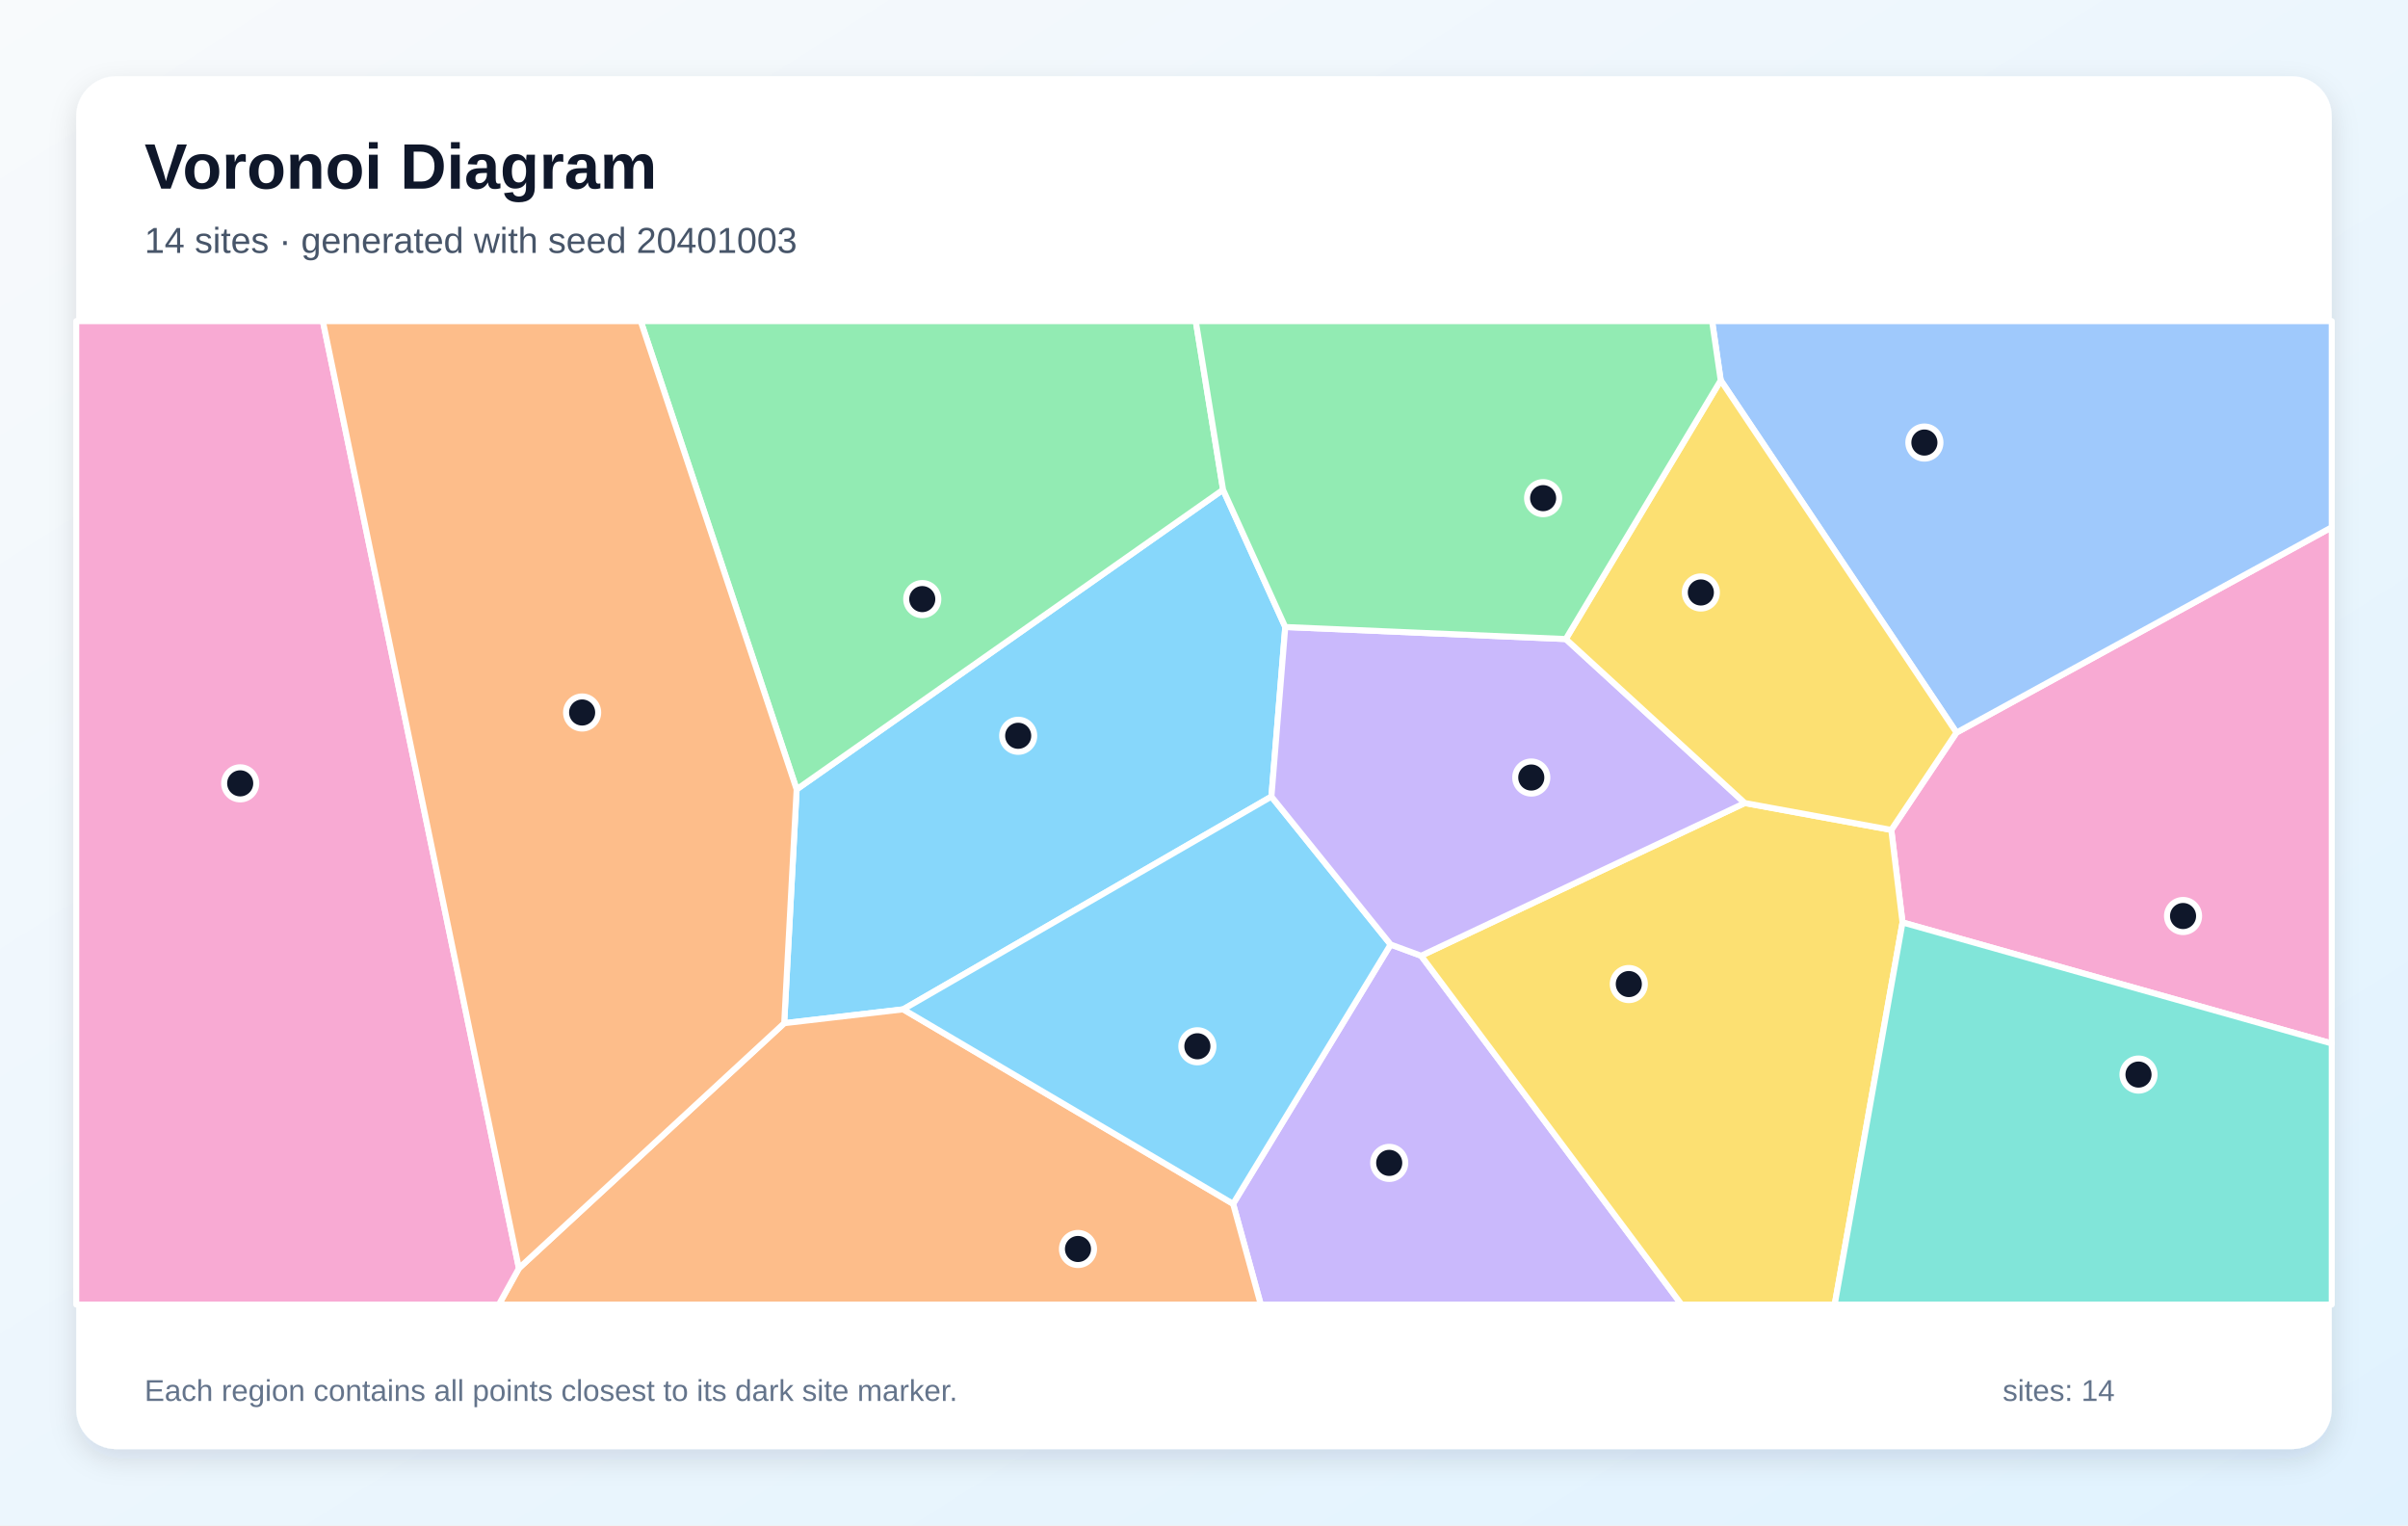
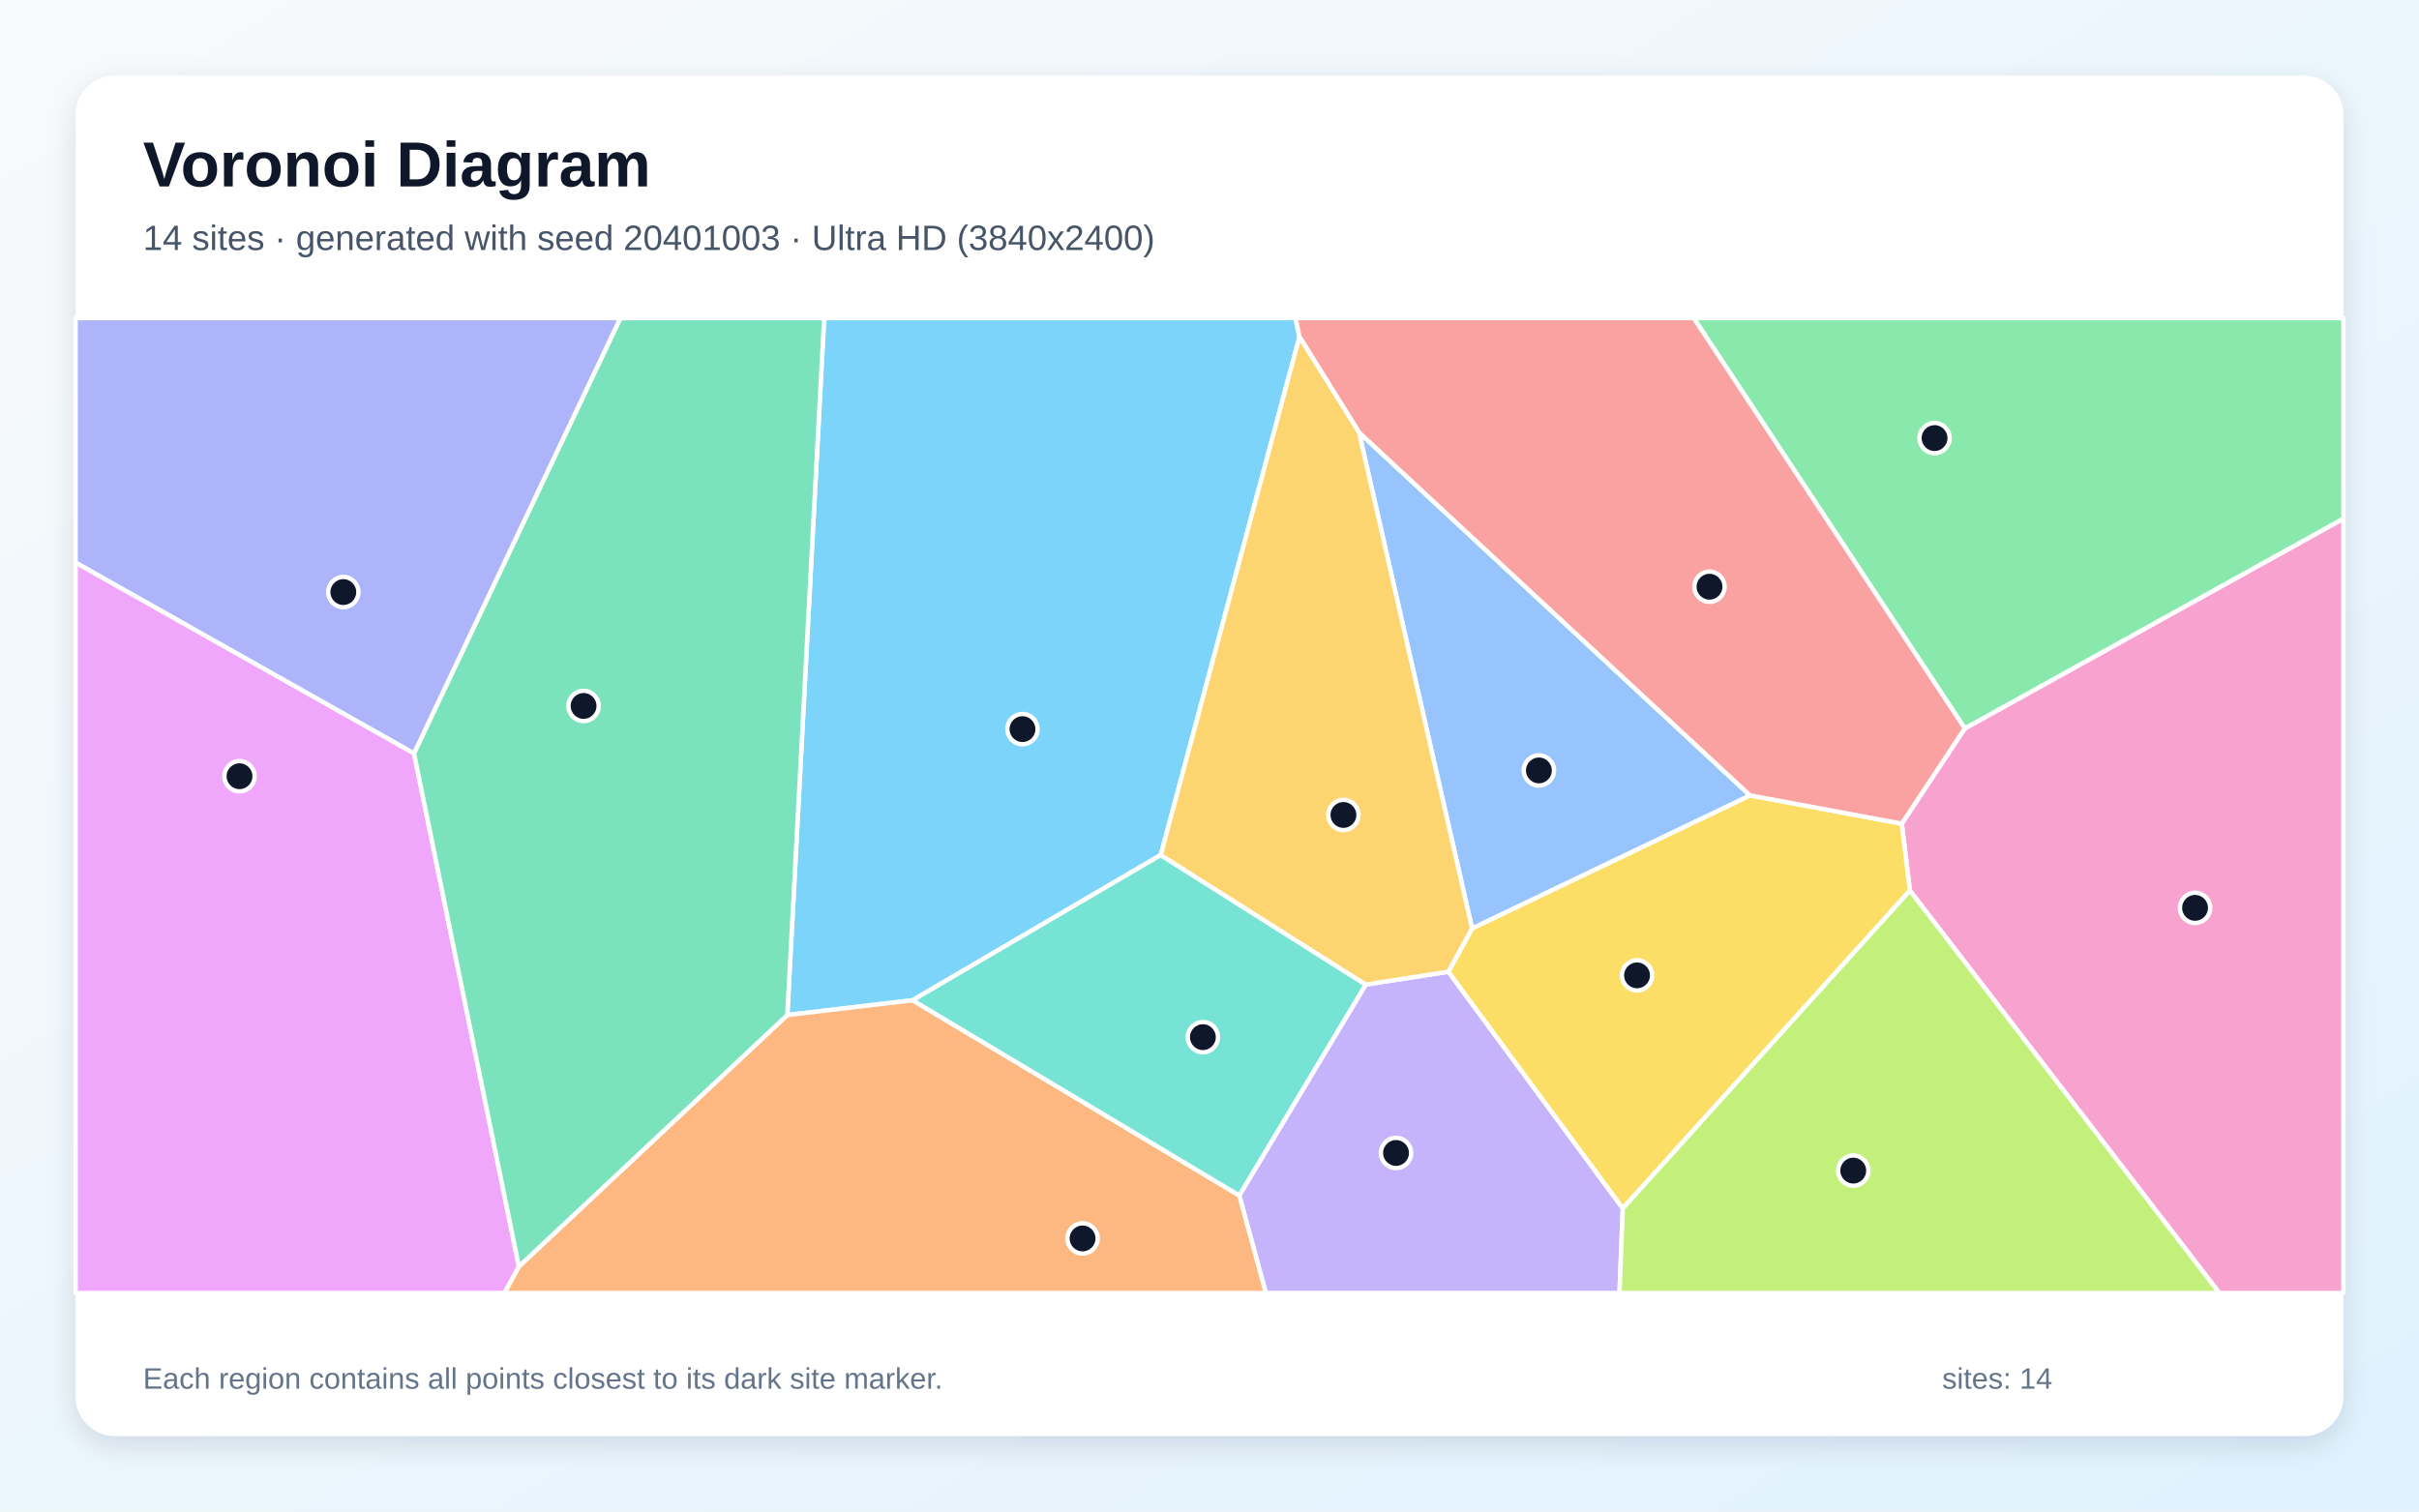
- <svg xmlns="http://www.w3.org/2000/svg" width="1200" height="760" viewBox="0 0 1200 760" role="img" aria-labelledby="title description">
+ <svg xmlns="http://www.w3.org/2000/svg" width="3840" height="2400" viewBox="0 0 3840 2400" role="img" aria-labelledby="title description">
  <defs>
    <linearGradient id="background" x1="0" y1="0" x2="1" y2="1">
      <stop stop-color="#F8FAFC" />
      <stop offset="1" stop-color="#E0F2FE" />
    </linearGradient>
-     <filter id="shadow" x="-10%" y="-10%" width="120%" height="120%">
-       <feDropShadow dx="0" dy="5" stdDeviation="7" flood-color="#0F172A" flood-opacity=".12" />
+     <filter id="shadow" x="-5%" y="-5%" width="110%" height="110%">
+       <feDropShadow dx="0" dy="15" stdDeviation="22" flood-color="#0F172A" flood-opacity=".12" />
    </filter>
  </defs>
-   <rect width="1200" height="760" fill="url(#background)" />
-   <rect x="38" y="38" width="1124" height="684" rx="20" fill="#FFFFFF" filter="url(#shadow)" />
+   <rect width="3840" height="2400" fill="url(#background)" />
+   <rect x="120" y="120" width="3600" height="2160" rx="63" fill="#FFFFFF" filter="url(#shadow)" />
  <g font-family="Arial, sans-serif">
-     <text x="72" y="94" font-size="32" font-weight="700" fill="#0F172A">Voronoi Diagram</text>
-     <text x="72" y="126" font-size="18" fill="#475569">14 sites · generated with seed 20401003</text>
+     <text x="227" y="296" font-size="101" font-weight="700" fill="#0F172A">Voronoi Diagram</text>
+     <text x="227" y="397" font-size="56" fill="#475569">14 sites · generated with seed 20401003 · Ultra HD (3840x2400)</text>
  </g>
-   <g stroke="#FFFFFF" stroke-width="3" stroke-linejoin="round">
-     <polygon points="640.5,312.4 633.6,396.9 450.1,502.9 390.8,509.8 397.0,393.3 609.5,244.0" fill="#38BDF8" fill-opacity="0.60" />
-     <polygon points="614.5,599.8 693.0,470.6 708.2,476.2 838.0,650.0 628.3,650.0" fill="#A78BFA" fill-opacity="0.60" />
-     <polygon points="948.1,459.6 942.5,413.5 975.0,365.0 1162.0,262.7 1162.0,519.9" fill="#F472B6" fill-opacity="0.60" />
-     <polygon points="258.6,631.9 390.8,509.8 450.1,502.9 614.5,599.8 628.3,650.0 248.6,650.0" fill="#FB923C" fill-opacity="0.60" />
-     <polygon points="708.2,476.2 869.5,400.1 942.5,413.5 948.1,459.6 914.3,650.0 838.0,650.0" fill="#FACC15" fill-opacity="0.60" />
-     <polygon points="609.5,244.0 397.0,393.3 319.3,160.0 595.9,160.0" fill="#4ADE80" fill-opacity="0.60" />
-     <polygon points="948.1,459.6 1162.0,519.9 1162.0,650.0 914.3,650.0" fill="#2DD4BF" fill-opacity="0.60" />
-     <polygon points="975.0,365.0 857.5,189.5 853.2,160.0 1162.0,160.0 1162.0,262.7" fill="#60A5FA" fill-opacity="0.60" />
-     <polygon points="450.1,502.9 633.6,396.9 693.0,470.6 614.5,599.8" fill="#38BDF8" fill-opacity="0.60" />
-     <polygon points="780.3,318.4 869.5,400.1 708.2,476.2 693.0,470.6 633.6,396.9 640.5,312.4" fill="#A78BFA" fill-opacity="0.60" />
-     <polygon points="38.0,160.0 160.9,160.0 258.6,631.9 248.6,650.0 38.0,650.0" fill="#F472B6" fill-opacity="0.60" />
-     <polygon points="160.9,160.0 319.3,160.0 397.0,393.3 390.8,509.8 258.6,631.9" fill="#FB923C" fill-opacity="0.60" />
-     <polygon points="857.5,189.5 975.0,365.0 942.5,413.5 869.5,400.1 780.3,318.4" fill="#FACC15" fill-opacity="0.60" />
-     <polygon points="857.5,189.5 780.3,318.4 640.5,312.4 609.5,244.0 595.9,160.0 853.2,160.0" fill="#4ADE80" fill-opacity="0.60" />
+   <g stroke="#FFFFFF" stroke-width="7" stroke-linejoin="round">
+     <polygon points="2062.8,534.9 1842.6,1357.6 1448.7,1588.2 1249.8,1611.7 1308.3,505.0 2056.6,505.0" fill="#38BDF8" fill-opacity="0.65" />
+     <polygon points="1967.2,1898.1 2168.0,1563.3 2299.2,1542.9 2576.1,1918.7 2570.9,2053.0 2009.4,2053.0" fill="#A78BFA" fill-opacity="0.65" />
+     <polygon points="3031.8,1414.1 3018.9,1307.8 3119.0,1156.6 3720.0,823.4 3720.0,2053.0 3523.0,2053.0" fill="#F472B6" fill-opacity="0.65" />
+     <polygon points="823.7,2010.9 1249.8,1611.7 1448.7,1588.2 1967.2,1898.1 2009.4,2053.0 800.6,2053.0" fill="#FB923C" fill-opacity="0.65" />
+     <polygon points="2576.1,1918.7 2299.2,1542.9 2336.8,1474.1 2778.0,1262.9 3018.9,1307.8 3031.8,1414.1" fill="#FACC15" fill-opacity="0.65" />
+     <polygon points="3119.0,1156.6 2688.6,505.0 3720.0,505.0 3720.0,823.4" fill="#4ADE80" fill-opacity="0.65" />
+     <polygon points="1448.7,1588.2 1842.6,1357.6 2168.0,1563.3 1967.2,1898.1" fill="#2DD4BF" fill-opacity="0.65" />
+     <polygon points="2157.3,686.5 2778.0,1262.9 2336.8,1474.1" fill="#60A5FA" fill-opacity="0.65" />
+     <polygon points="120.0,893.1 657.2,1196.1 823.7,2010.9 800.6,2053.0 120.0,2053.0" fill="#E879F9" fill-opacity="0.65" />
+     <polygon points="657.2,1196.1 984.8,505.0 1308.3,505.0 1249.8,1611.7 823.7,2010.9" fill="#34D399" fill-opacity="0.65" />
+     <polygon points="3119.0,1156.6 3018.9,1307.8 2778.0,1262.9 2157.3,686.5 2062.8,534.9 2056.6,505.0 2688.6,505.0" fill="#F87171" fill-opacity="0.65" />
+     <polygon points="657.2,1196.1 120.0,893.1 120.0,505.0 984.8,505.0" fill="#818CF8" fill-opacity="0.65" />
+     <polygon points="2157.3,686.5 2336.8,1474.1 2299.2,1542.9 2168.0,1563.3 1842.6,1357.6 2062.8,534.9" fill="#FBBF24" fill-opacity="0.65" />
+     <polygon points="2576.1,1918.7 3031.8,1414.1 3523.0,2053.0 2570.9,2053.0" fill="#A3E635" fill-opacity="0.65" />
  </g>
  <g>
-     <circle cx="507.4" cy="366.6" r="8" fill="#0F172A" stroke="#FFFFFF" stroke-width="3" />
-     <circle cx="692.3" cy="579.4" r="8" fill="#0F172A" stroke="#FFFFFF" stroke-width="3" />
-     <circle cx="1087.9" cy="456.4" r="8" fill="#0F172A" stroke="#FFFFFF" stroke-width="3" />
-     <circle cx="537.2" cy="622.3" r="8" fill="#0F172A" stroke="#FFFFFF" stroke-width="3" />
-     <circle cx="811.7" cy="490.3" r="8" fill="#0F172A" stroke="#FFFFFF" stroke-width="3" />
-     <circle cx="459.6" cy="298.5" r="8" fill="#0F172A" stroke="#FFFFFF" stroke-width="3" />
-     <circle cx="1065.7" cy="535.4" r="8" fill="#0F172A" stroke="#FFFFFF" stroke-width="3" />
-     <circle cx="959.0" cy="220.5" r="8" fill="#0F172A" stroke="#FFFFFF" stroke-width="3" />
-     <circle cx="596.7" cy="521.3" r="8" fill="#0F172A" stroke="#FFFFFF" stroke-width="3" />
-     <circle cx="763.1" cy="387.4" r="8" fill="#0F172A" stroke="#FFFFFF" stroke-width="3" />
-     <circle cx="119.7" cy="390.3" r="8" fill="#0F172A" stroke="#FFFFFF" stroke-width="3" />
-     <circle cx="290.1" cy="355.0" r="8" fill="#0F172A" stroke="#FFFFFF" stroke-width="3" />
-     <circle cx="847.6" cy="295.2" r="8" fill="#0F172A" stroke="#FFFFFF" stroke-width="3" />
-     <circle cx="769.0" cy="248.2" r="8" fill="#0F172A" stroke="#FFFFFF" stroke-width="3" />
+     <circle cx="1623.1" cy="1157.7" r="24" fill="#0F172A" stroke="#FFFFFF" stroke-width="7" />
+     <circle cx="2216.1" cy="1830.7" r="24" fill="#0F172A" stroke="#FFFFFF" stroke-width="7" />
+     <circle cx="3484.5" cy="1441.5" r="24" fill="#0F172A" stroke="#FFFFFF" stroke-width="7" />
+     <circle cx="1718.5" cy="1966.4" r="24" fill="#0F172A" stroke="#FFFFFF" stroke-width="7" />
+     <circle cx="2598.7" cy="1548.7" r="24" fill="#0F172A" stroke="#FFFFFF" stroke-width="7" />
+     <circle cx="3071.0" cy="695.6" r="24" fill="#0F172A" stroke="#FFFFFF" stroke-width="7" />
+     <circle cx="1909.5" cy="1646.8" r="24" fill="#0F172A" stroke="#FFFFFF" stroke-width="7" />
+     <circle cx="2442.9" cy="1223.3" r="24" fill="#0F172A" stroke="#FFFFFF" stroke-width="7" />
+     <circle cx="380.2" cy="1232.5" r="24" fill="#0F172A" stroke="#FFFFFF" stroke-width="7" />
+     <circle cx="926.4" cy="1120.9" r="24" fill="#0F172A" stroke="#FFFFFF" stroke-width="7" />
+     <circle cx="2713.7" cy="931.6" r="24" fill="#0F172A" stroke="#FFFFFF" stroke-width="7" />
+     <circle cx="545.0" cy="940.1" r="24" fill="#0F172A" stroke="#FFFFFF" stroke-width="7" />
+     <circle cx="2132.6" cy="1294.0" r="24" fill="#0F172A" stroke="#FFFFFF" stroke-width="7" />
+     <circle cx="2941.9" cy="1858.7" r="24" fill="#0F172A" stroke="#FFFFFF" stroke-width="7" />
  </g>
-   <g font-family="Arial, sans-serif" font-size="15" fill="#64748B">
-     <text x="72" y="698">Each region contains all points closest to its dark site marker.</text>
-     <text x="998" y="698">sites: 14</text>
+   <g font-family="Arial, sans-serif" font-size="47" fill="#64748B">
+     <text x="227" y="2205">Each region contains all points closest to its dark site marker.</text>
+     <text x="3083" y="2205">sites: 14</text>
  </g>
</svg>
